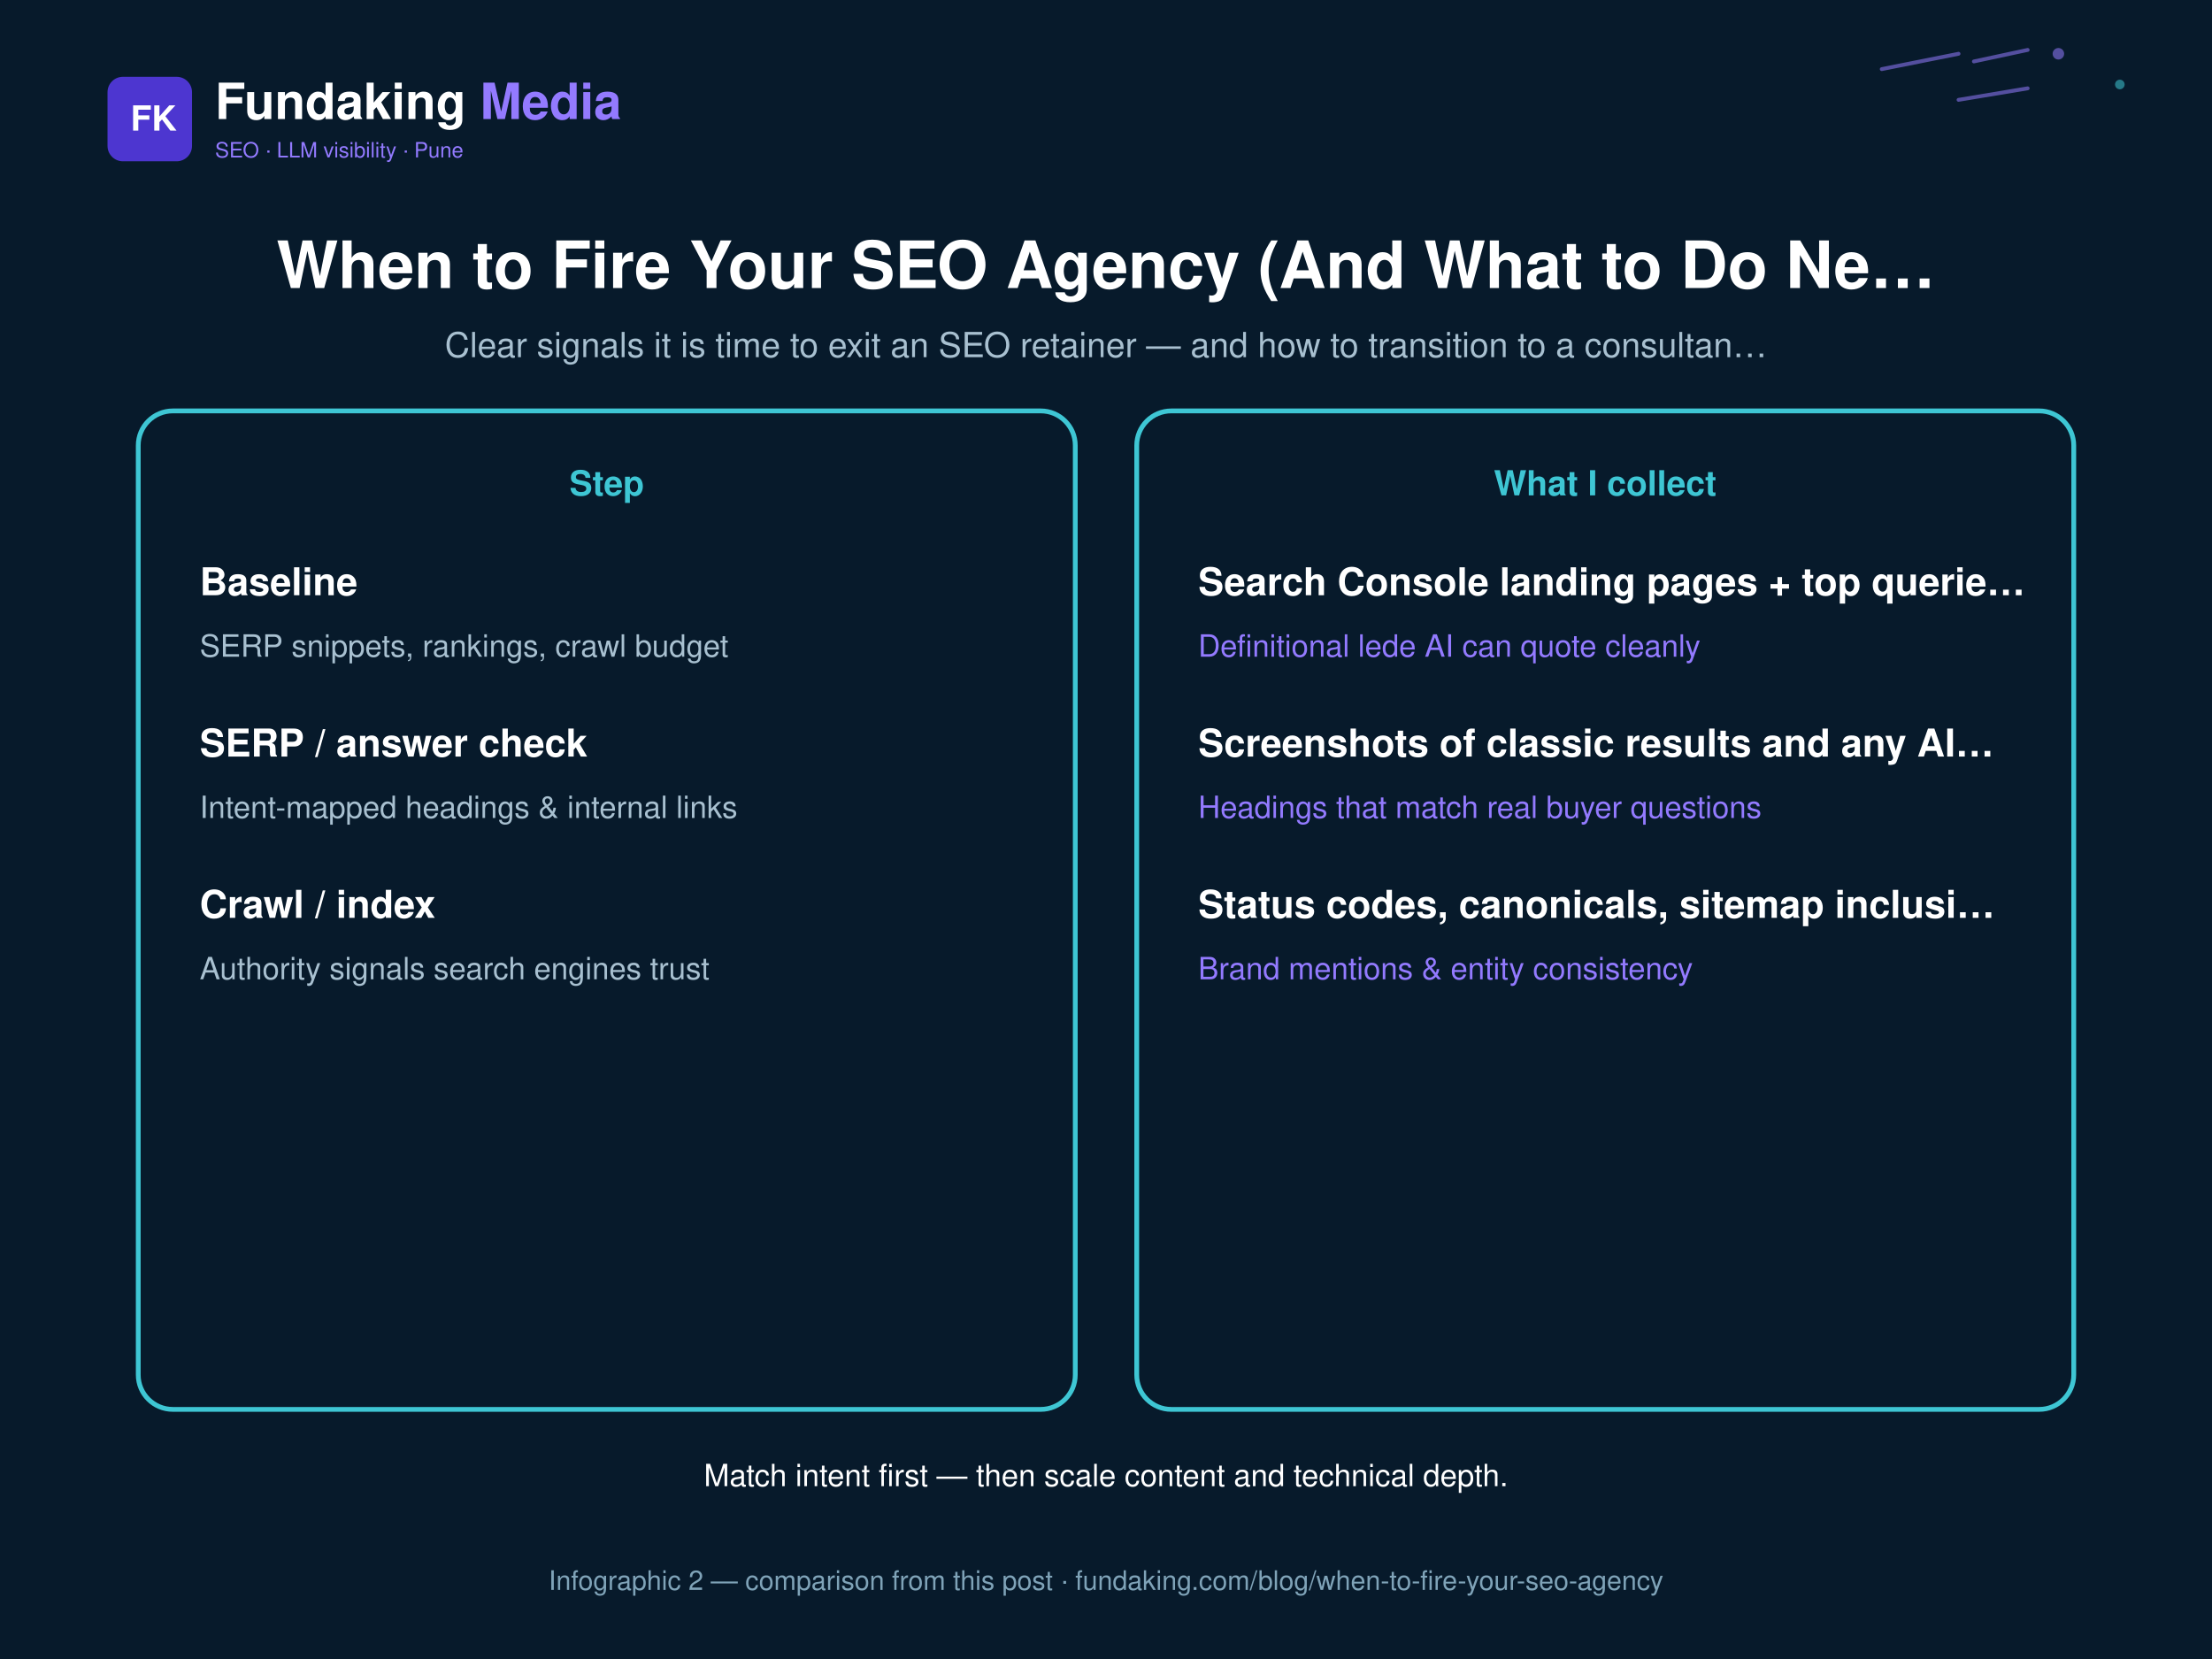
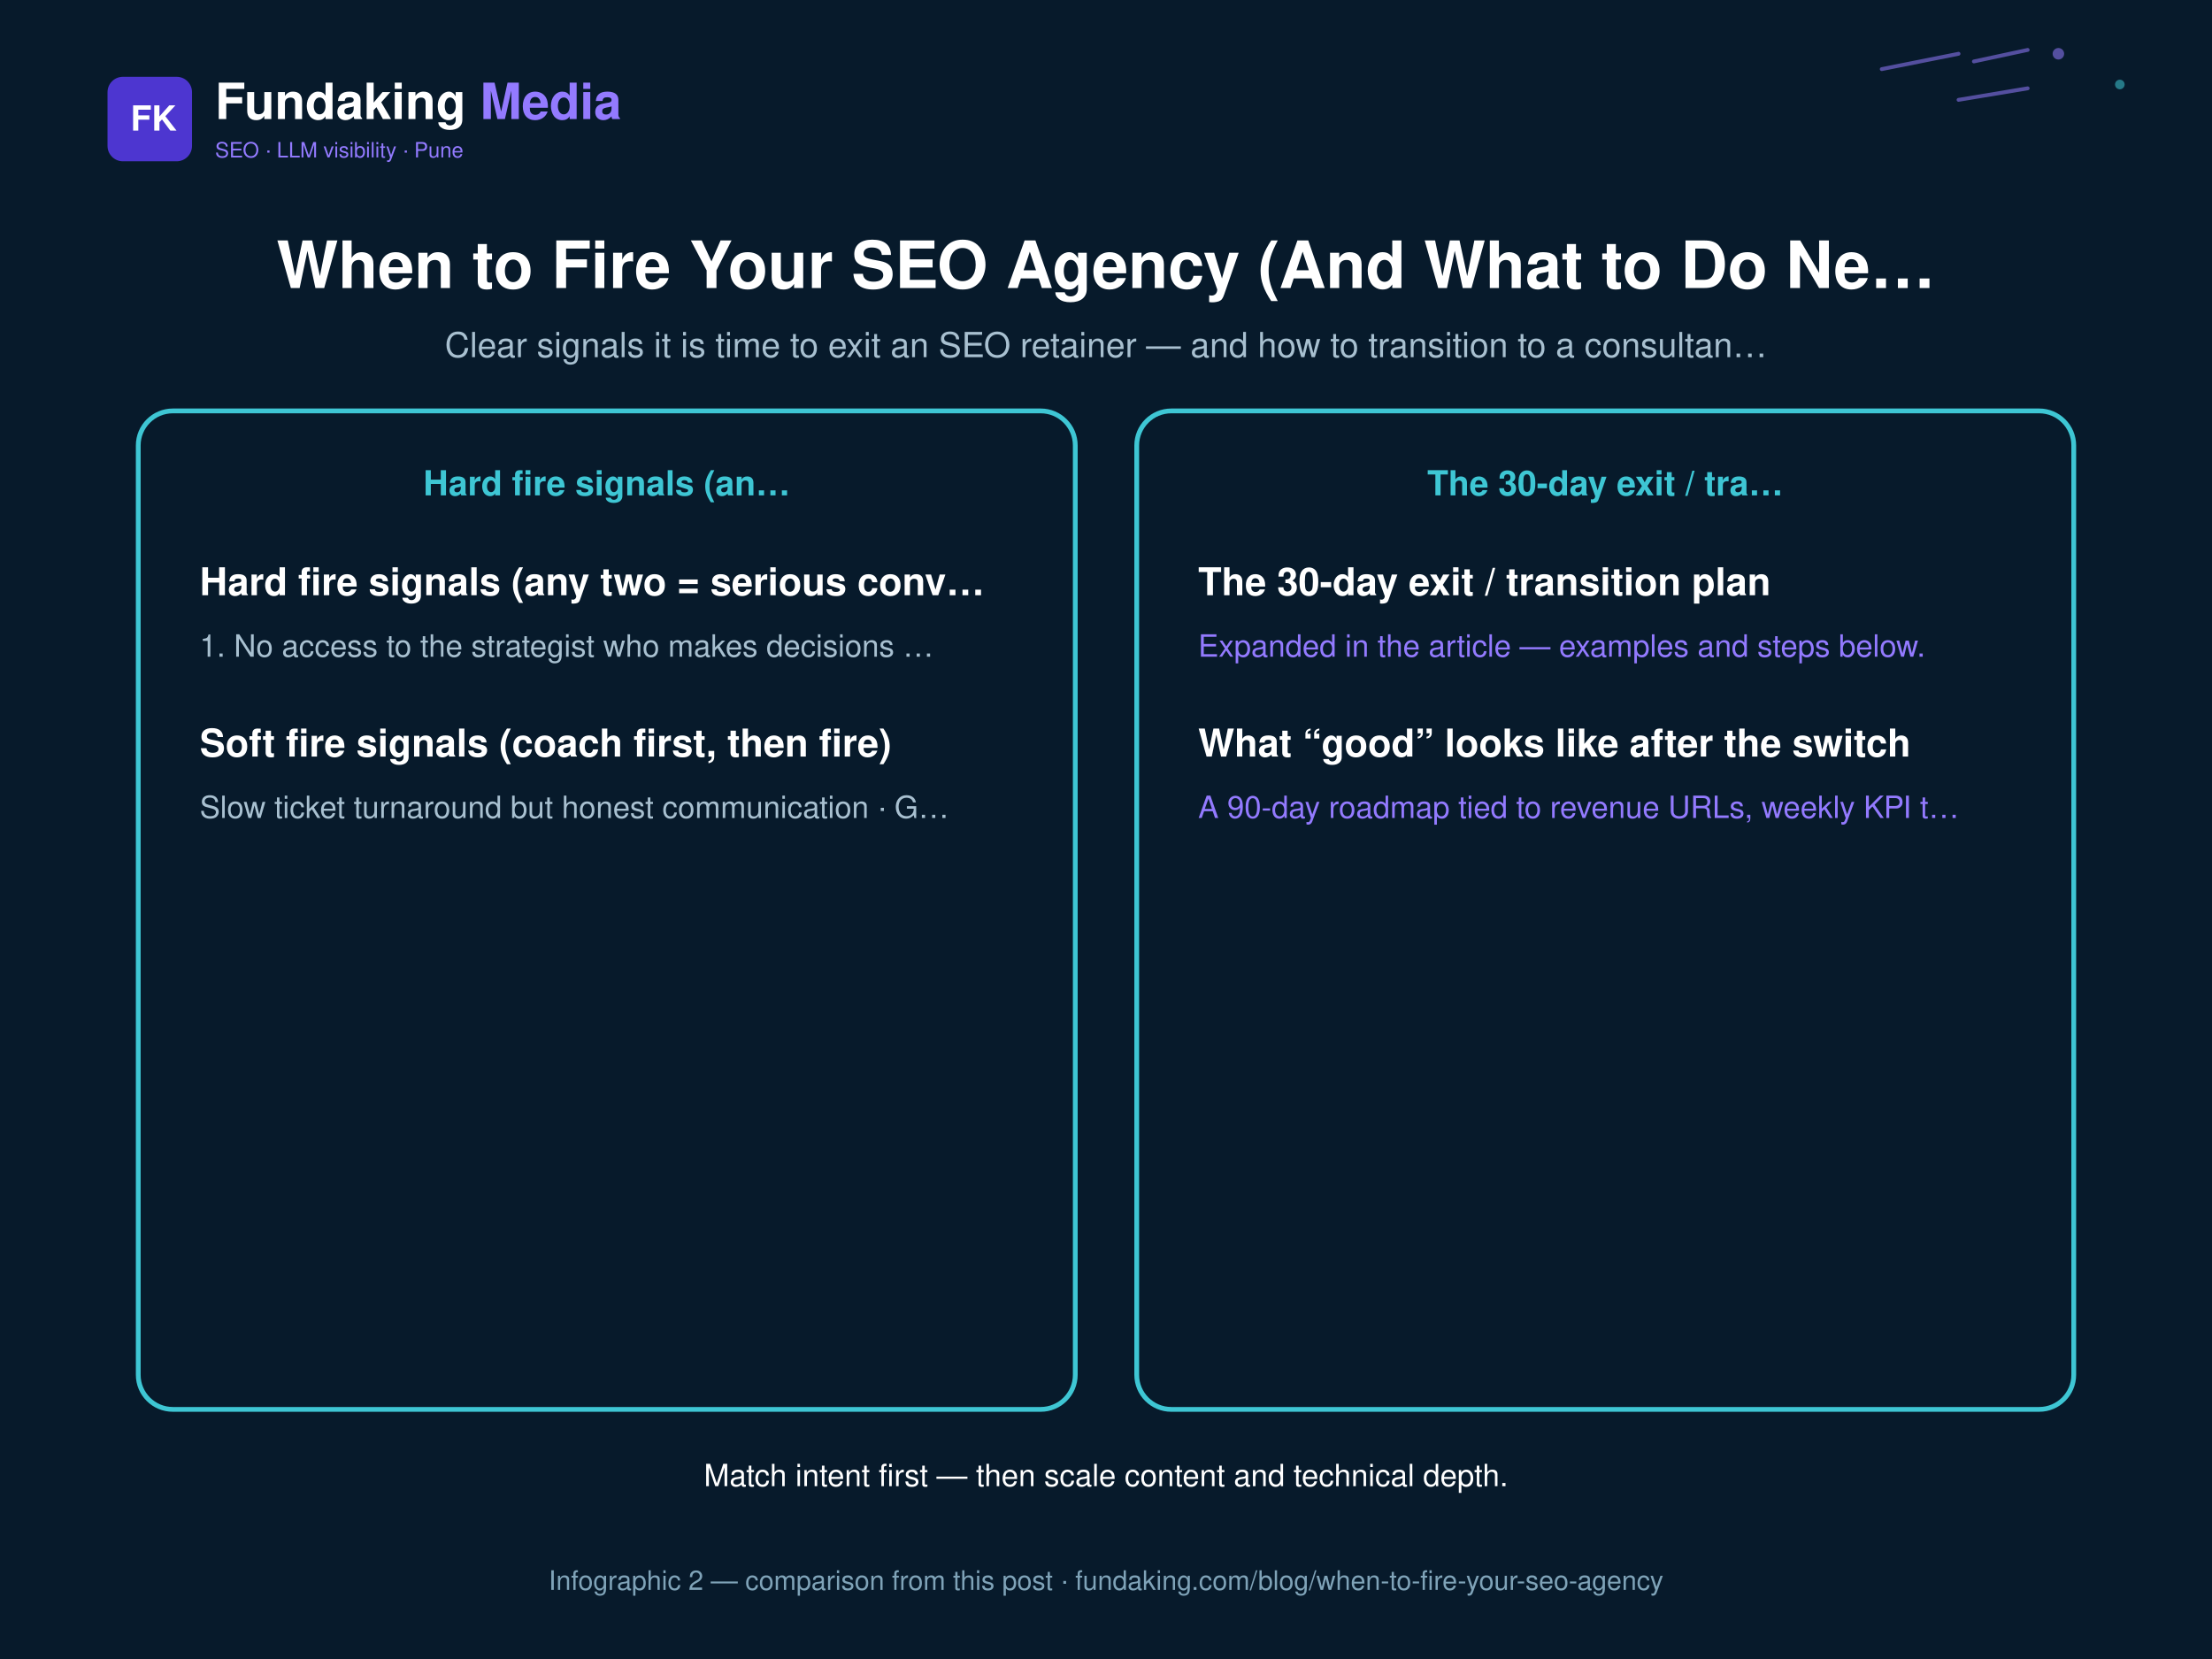
<svg xmlns="http://www.w3.org/2000/svg" viewBox="0 0 1152 864" width="1152" height="864" role="img">
  <rect width="1152" height="864" fill="#071A2B" />
  <g fill="none" stroke="#937AFF" stroke-width="2" opacity="0.55" stroke-linecap="round">
    <path d="M980 36 l40 -8 m8 4 l28 -6" />
    <path d="M1020 52 l36 -6" />
    <circle cx="1072" cy="28" r="3" fill="#937AFF" stroke="none" />
    <circle cx="1104" cy="44" r="2.5" fill="#3EC6D4" stroke="none" />
  </g>
  <rect x="56" y="40" width="44" height="44" rx="8" fill="#4D36D0" />
  <text x="68" y="68" fill="#FFFFFF" font-family="Segoe UI, Helvetica, Arial, sans-serif" font-size="18" font-weight="800">FK</text>
  <text x="112" y="62" fill="#FFFFFF" font-family="Segoe UI, Helvetica, Arial, sans-serif" font-size="26" font-weight="800">Fundaking <tspan fill="#937AFF">Media</tspan>
  </text>
  <text x="112" y="82" fill="#937AFF" font-family="Segoe UI, Helvetica, Arial, sans-serif" font-size="11">SEO · LLM visibility · Pune</text>
  <text x="576" y="150" text-anchor="middle" fill="#FFFFFF" font-family="Segoe UI, Helvetica, Arial, sans-serif" font-size="34" font-weight="800">When to Fire Your SEO Agency (And What to Do Ne…</text>
  <text x="576" y="186" text-anchor="middle" fill="#A8C0D0" font-family="Segoe UI, Helvetica, Arial, sans-serif" font-size="18">Clear signals it is time to exit an SEO retainer — and how to transition to a consultan…</text>
  <rect x="72" y="214" width="488" height="520" rx="18" fill="none" stroke="#3EC6D4" stroke-width="2.5" />
-   <text x="316" y="258" text-anchor="middle" fill="#3EC6D4" font-family="Segoe UI, Helvetica, Arial, sans-serif" font-size="18" font-weight="700">Step</text>
+   <text x="316" y="258" text-anchor="middle" fill="#3EC6D4" font-family="Segoe UI, Helvetica, Arial, sans-serif" font-size="18" font-weight="700">Hard fire signals (an…</text>
  <g font-family="Segoe UI, Helvetica, Arial, sans-serif" fill="#FFFFFF">
-     <text x="104" y="310" font-size="20" font-weight="700">Baseline</text>
-     <text x="104" y="342" font-size="16" fill="#A8C0D0">SERP snippets, rankings, crawl budget</text>
-     <text x="104" y="394" font-size="20" font-weight="700">SERP / answer check</text>
-     <text x="104" y="426" font-size="16" fill="#A8C0D0">Intent-mapped headings &amp; internal links</text>
-     <text x="104" y="478" font-size="20" font-weight="700">Crawl / index</text>
-     <text x="104" y="510" font-size="16" fill="#A8C0D0">Authority signals search engines trust</text>
+     <text x="104" y="310" font-size="20" font-weight="700">Hard fire signals (any two = serious conv…</text>
+     <text x="104" y="342" font-size="16" fill="#A8C0D0">1. No access to the strategist who makes decisions …</text>
+     <text x="104" y="394" font-size="20" font-weight="700">Soft fire signals (coach first, then fire)</text>
+     <text x="104" y="426" font-size="16" fill="#A8C0D0">Slow ticket turnaround but honest communication · G…</text>
  </g>
  <rect x="592" y="214" width="488" height="520" rx="18" fill="none" stroke="#3EC6D4" stroke-width="2.5" />
-   <text x="836" y="258" text-anchor="middle" fill="#3EC6D4" font-family="Segoe UI, Helvetica, Arial, sans-serif" font-size="18" font-weight="700">What I collect</text>
+   <text x="836" y="258" text-anchor="middle" fill="#3EC6D4" font-family="Segoe UI, Helvetica, Arial, sans-serif" font-size="18" font-weight="700">The 30-day exit / tra…</text>
  <g font-family="Segoe UI, Helvetica, Arial, sans-serif" fill="#FFFFFF">
-     <text x="624" y="310" font-size="20" font-weight="700">Search Console landing pages + top querie…</text>
-     <text x="624" y="342" font-size="16" fill="#937AFF">Definitional lede AI can quote cleanly</text>
-     <text x="624" y="394" font-size="20" font-weight="700">Screenshots of classic results and any AI…</text>
-     <text x="624" y="426" font-size="16" fill="#937AFF">Headings that match real buyer questions</text>
-     <text x="624" y="478" font-size="20" font-weight="700">Status codes, canonicals, sitemap inclusi…</text>
-     <text x="624" y="510" font-size="16" fill="#937AFF">Brand mentions &amp; entity consistency</text>
+     <text x="624" y="310" font-size="20" font-weight="700">The 30-day exit / transition plan</text>
+     <text x="624" y="342" font-size="16" fill="#937AFF">Expanded in the article — examples and steps below.</text>
+     <text x="624" y="394" font-size="20" font-weight="700">What “good” looks like after the switch</text>
+     <text x="624" y="426" font-size="16" fill="#937AFF">A 90-day roadmap tied to revenue URLs, weekly KPI t…</text>
  </g>
  <text x="576" y="774" text-anchor="middle" fill="#FFFFFF" font-family="Segoe UI, Helvetica, Arial, sans-serif" font-size="16">Match intent first — then scale content and technical depth.</text>
  <text x="576" y="828" text-anchor="middle" fill="#7FA3B8" font-family="Segoe UI, Helvetica, Arial, sans-serif" font-size="14">Infographic 2 — comparison from this post · fundaking.com/blog/when-to-fire-your-seo-agency</text>
</svg>
